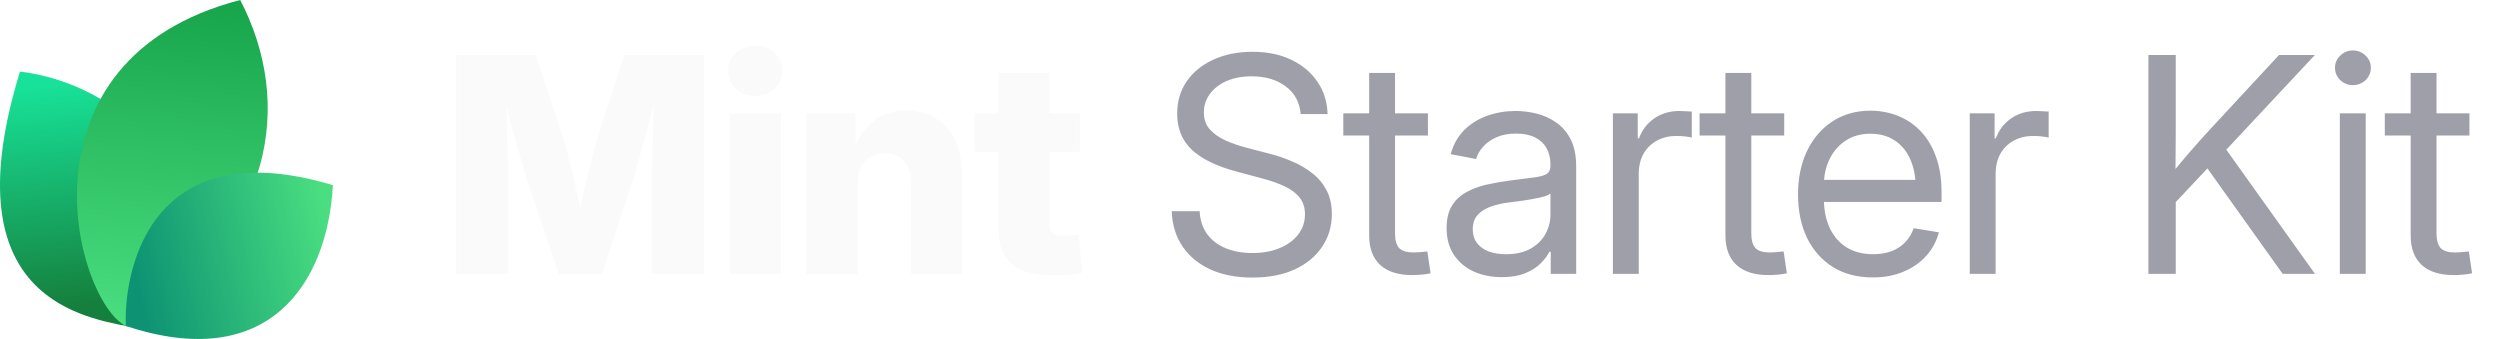
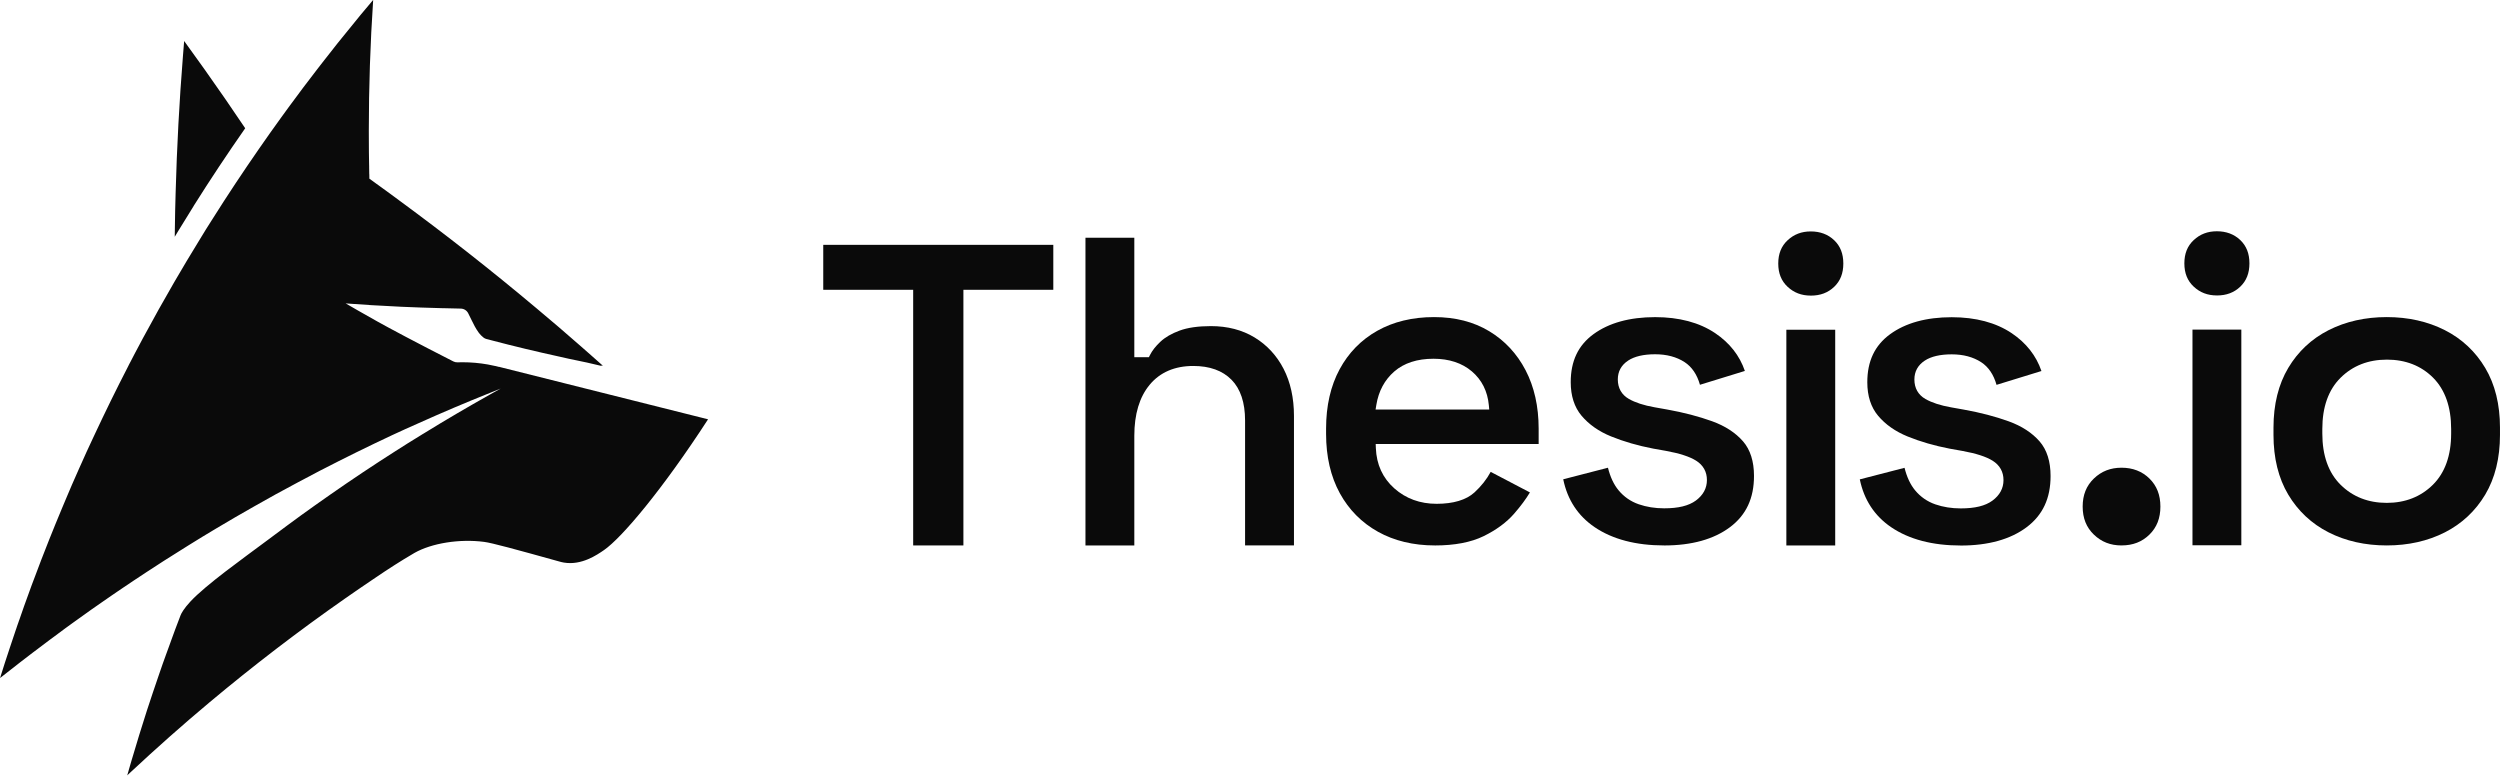
- <svg xmlns="http://www.w3.org/2000/svg" width="177" height="24" viewBox="0 0 177 24" fill="none">
-   <path d="M9.061 23.108C5.268 22.377 -3.391 20.627 1.417 5.064C9.634 6.099 16.973 14.064 9.061 23.108Z" fill="url(#paint0_linear_17557_2145)" />
-   <path d="M8.919 23.094C5.276 21.222 0.784 4.209 17.007 0C20.757 7.193 19.621 16.545 8.919 23.094Z" fill="url(#paint1_linear_17557_2145)" />
-   <path d="M8.914 23.079C8.735 19.882 10.159 9.085 23.57 13.111C23.181 20.123 18.984 26.418 8.914 23.079Z" fill="url(#paint2_linear_17557_2145)" />
-   <path d="M32.301 19.392V3.894H37.938L39.925 9.948C40.036 10.315 40.164 10.787 40.31 11.362C40.462 11.938 40.611 12.552 40.757 13.204C40.91 13.855 41.048 14.483 41.173 15.086C41.305 15.682 41.412 16.192 41.495 16.615H40.695C40.771 16.192 40.871 15.682 40.996 15.086C41.128 14.49 41.267 13.866 41.412 13.214C41.565 12.562 41.714 11.948 41.86 11.373C42.005 10.79 42.133 10.315 42.244 9.948L44.2 3.894H49.848V19.392H46.166V12.704C46.166 12.357 46.173 11.917 46.187 11.383C46.2 10.849 46.214 10.27 46.228 9.646C46.249 9.022 46.266 8.391 46.28 7.753C46.301 7.115 46.311 6.519 46.311 5.964H46.623C46.485 6.561 46.332 7.181 46.166 7.826C45.999 8.471 45.833 9.102 45.666 9.719C45.507 10.336 45.351 10.901 45.198 11.414C45.053 11.928 44.928 12.357 44.824 12.704L42.608 19.392H39.561L37.314 12.704C37.203 12.357 37.072 11.928 36.919 11.414C36.773 10.901 36.614 10.34 36.441 9.729C36.274 9.112 36.104 8.481 35.931 7.836C35.764 7.192 35.608 6.567 35.463 5.964H35.827C35.834 6.512 35.844 7.105 35.858 7.743C35.872 8.374 35.886 9.005 35.9 9.636C35.92 10.26 35.938 10.839 35.952 11.373C35.965 11.907 35.972 12.351 35.972 12.704V19.392H32.301ZM51.668 19.392V8.024H55.288V19.392H51.668ZM53.468 6.786C52.927 6.786 52.473 6.616 52.105 6.276C51.738 5.93 51.554 5.507 51.554 5.007C51.554 4.508 51.738 4.088 52.105 3.749C52.473 3.409 52.927 3.239 53.468 3.239C54.009 3.239 54.463 3.409 54.83 3.749C55.198 4.082 55.382 4.501 55.382 5.007C55.382 5.507 55.198 5.93 54.83 6.276C54.463 6.616 54.009 6.786 53.468 6.786ZM60.708 13.027V19.392H57.088V8.024H60.551L60.593 10.967H60.281C60.593 10.024 61.061 9.268 61.685 8.7C62.309 8.124 63.138 7.836 64.171 7.836C64.975 7.836 65.672 8.017 66.262 8.377C66.851 8.731 67.302 9.234 67.614 9.885C67.933 10.537 68.092 11.307 68.092 12.194V19.392H64.483V12.912C64.483 12.26 64.32 11.754 63.994 11.394C63.675 11.033 63.221 10.853 62.632 10.853C62.25 10.853 61.914 10.936 61.623 11.102C61.332 11.269 61.106 11.515 60.947 11.841C60.787 12.16 60.708 12.555 60.708 13.027ZM76.456 8.024V10.749H69.008V8.024H76.456ZM70.683 5.163H74.292V15.783C74.292 16.102 74.361 16.334 74.5 16.48C74.646 16.625 74.899 16.698 75.259 16.698C75.405 16.698 75.596 16.688 75.831 16.667C76.074 16.646 76.251 16.629 76.362 16.615L76.632 19.309C76.313 19.378 75.963 19.427 75.582 19.455C75.207 19.482 74.836 19.496 74.469 19.496C73.2 19.496 72.25 19.222 71.619 18.674C70.995 18.127 70.683 17.308 70.683 16.22V5.163Z" fill="#FAFAFA" />
-   <path d="M88.667 19.652C87.523 19.652 86.528 19.458 85.682 19.07C84.843 18.681 84.188 18.137 83.716 17.437C83.245 16.736 82.992 15.908 82.957 14.951H84.933C84.968 15.596 85.148 16.14 85.474 16.584C85.8 17.021 86.24 17.354 86.795 17.582C87.35 17.804 87.974 17.915 88.667 17.915C89.388 17.915 90.026 17.801 90.581 17.572C91.143 17.343 91.583 17.024 91.902 16.615C92.228 16.199 92.391 15.717 92.391 15.169C92.391 14.698 92.266 14.306 92.017 13.994C91.767 13.675 91.413 13.408 90.956 13.193C90.498 12.978 89.954 12.787 89.323 12.621L87.502 12.132C86.123 11.765 85.082 11.255 84.382 10.603C83.689 9.944 83.342 9.095 83.342 8.055C83.342 7.174 83.571 6.404 84.028 5.746C84.486 5.087 85.117 4.577 85.921 4.217C86.726 3.849 87.645 3.666 88.678 3.666C89.718 3.666 90.63 3.853 91.413 4.227C92.204 4.602 92.824 5.122 93.275 5.787C93.726 6.446 93.965 7.209 93.993 8.076H92.089C92.013 7.23 91.656 6.574 91.018 6.11C90.387 5.638 89.586 5.403 88.615 5.403C87.95 5.403 87.36 5.513 86.847 5.735C86.341 5.957 85.946 6.262 85.661 6.651C85.377 7.032 85.235 7.469 85.235 7.961C85.235 8.447 85.377 8.849 85.661 9.168C85.946 9.48 86.317 9.74 86.774 9.948C87.232 10.149 87.724 10.319 88.251 10.457L89.884 10.884C90.439 11.023 90.977 11.206 91.496 11.435C92.023 11.657 92.495 11.934 92.911 12.267C93.334 12.593 93.67 12.995 93.92 13.474C94.17 13.945 94.294 14.504 94.294 15.149C94.294 16.015 94.066 16.788 93.608 17.468C93.157 18.148 92.512 18.681 91.673 19.07C90.834 19.458 89.832 19.652 88.667 19.652ZM101.097 8.024V9.594H95.106V8.024H101.097ZM96.937 5.163H98.767V16.521C98.767 17 98.865 17.347 99.059 17.562C99.26 17.77 99.6 17.874 100.078 17.874C100.21 17.874 100.366 17.867 100.546 17.853C100.733 17.832 100.903 17.815 101.056 17.801L101.285 19.351C101.097 19.392 100.886 19.423 100.65 19.444C100.414 19.465 100.189 19.475 99.974 19.475C98.996 19.475 98.244 19.236 97.717 18.758C97.197 18.272 96.937 17.579 96.937 16.677V5.163ZM106.33 19.621C105.595 19.621 104.932 19.489 104.343 19.226C103.754 18.955 103.285 18.564 102.939 18.05C102.592 17.53 102.419 16.896 102.419 16.147C102.419 15.495 102.547 14.965 102.804 14.556C103.06 14.146 103.403 13.828 103.833 13.599C104.263 13.363 104.742 13.186 105.269 13.068C105.796 12.95 106.333 12.857 106.881 12.787C107.574 12.69 108.132 12.617 108.555 12.569C108.978 12.52 109.287 12.441 109.481 12.33C109.675 12.212 109.772 12.014 109.772 11.737V11.654C109.772 11.203 109.679 10.815 109.492 10.489C109.311 10.163 109.041 9.91 108.68 9.729C108.32 9.549 107.872 9.459 107.338 9.459C106.805 9.459 106.34 9.546 105.945 9.719C105.556 9.892 105.241 10.118 104.998 10.395C104.755 10.665 104.593 10.953 104.509 11.258L102.71 10.915C102.897 10.222 103.22 9.65 103.677 9.199C104.135 8.748 104.679 8.412 105.31 8.19C105.941 7.968 106.607 7.857 107.307 7.857C107.8 7.857 108.295 7.92 108.795 8.044C109.301 8.169 109.765 8.381 110.188 8.679C110.611 8.97 110.951 9.369 111.208 9.875C111.464 10.374 111.593 11.005 111.593 11.768V19.392H109.793V17.822H109.7C109.568 18.085 109.363 18.359 109.086 18.643C108.809 18.921 108.444 19.153 107.994 19.34C107.543 19.527 106.988 19.621 106.33 19.621ZM106.621 17.998C107.321 17.998 107.904 17.867 108.368 17.603C108.84 17.333 109.19 16.986 109.419 16.563C109.654 16.133 109.772 15.682 109.772 15.211V13.692C109.703 13.769 109.554 13.841 109.325 13.911C109.096 13.973 108.829 14.032 108.524 14.088C108.226 14.143 107.921 14.192 107.609 14.233C107.304 14.275 107.033 14.309 106.798 14.337C106.354 14.393 105.938 14.49 105.549 14.628C105.168 14.76 104.86 14.954 104.624 15.211C104.388 15.467 104.27 15.811 104.27 16.241C104.27 16.615 104.367 16.934 104.561 17.198C104.762 17.461 105.04 17.662 105.393 17.801C105.747 17.933 106.156 17.998 106.621 17.998ZM114.193 19.392V8.024H115.951V9.792H116.045C116.253 9.209 116.61 8.741 117.116 8.388C117.622 8.034 118.219 7.857 118.905 7.857C119.058 7.857 119.217 7.864 119.384 7.878C119.55 7.885 119.682 7.892 119.779 7.899V9.74C119.716 9.719 119.578 9.695 119.363 9.667C119.155 9.639 118.922 9.625 118.666 9.625C118.174 9.625 117.726 9.733 117.324 9.948C116.922 10.163 116.603 10.471 116.367 10.874C116.138 11.276 116.024 11.758 116.024 12.319V19.392H114.193ZM126.322 8.024V9.594H120.33V8.024H126.322ZM122.161 5.163H123.992V16.521C123.992 17 124.089 17.347 124.283 17.562C124.484 17.77 124.824 17.874 125.302 17.874C125.434 17.874 125.59 17.867 125.77 17.853C125.958 17.832 126.127 17.815 126.28 17.801L126.509 19.351C126.322 19.392 126.11 19.423 125.874 19.444C125.639 19.465 125.413 19.475 125.198 19.475C124.221 19.475 123.468 19.236 122.941 18.758C122.421 18.272 122.161 17.579 122.161 16.677V5.163ZM132.604 19.642C131.502 19.642 130.555 19.396 129.765 18.903C128.974 18.404 128.364 17.714 127.934 16.834C127.511 15.946 127.3 14.927 127.3 13.775C127.3 12.611 127.511 11.584 127.934 10.697C128.364 9.802 128.964 9.102 129.734 8.596C130.51 8.089 131.408 7.836 132.428 7.836C133.1 7.836 133.738 7.954 134.341 8.19C134.952 8.426 135.489 8.783 135.954 9.261C136.425 9.74 136.793 10.343 137.056 11.071C137.327 11.792 137.462 12.645 137.462 13.63V14.296H128.433V12.735H136.463L135.631 13.297C135.631 12.541 135.506 11.876 135.257 11.3C135.007 10.725 134.643 10.277 134.165 9.958C133.686 9.632 133.107 9.469 132.428 9.469C131.748 9.469 131.162 9.632 130.67 9.958C130.177 10.284 129.796 10.725 129.526 11.279C129.262 11.827 129.13 12.441 129.13 13.12V14.046C129.13 14.864 129.273 15.572 129.557 16.168C129.841 16.757 130.243 17.211 130.763 17.53C131.283 17.842 131.901 17.998 132.615 17.998C133.093 17.998 133.523 17.929 133.905 17.79C134.293 17.645 134.619 17.433 134.882 17.156C135.153 16.879 135.354 16.546 135.486 16.157L137.275 16.449C137.108 17.08 136.81 17.634 136.38 18.113C135.95 18.591 135.413 18.966 134.768 19.236C134.123 19.507 133.402 19.642 132.604 19.642ZM139.459 19.392V8.024H141.217V9.792H141.311C141.519 9.209 141.876 8.741 142.382 8.388C142.888 8.034 143.485 7.857 144.171 7.857C144.324 7.857 144.483 7.864 144.649 7.878C144.816 7.885 144.948 7.892 145.045 7.899V9.74C144.982 9.719 144.844 9.695 144.629 9.667C144.421 9.639 144.188 9.625 143.932 9.625C143.439 9.625 142.992 9.733 142.59 9.948C142.188 10.163 141.869 10.471 141.633 10.874C141.404 11.276 141.29 11.758 141.29 12.319V19.392H139.459ZM153.429 14.961V12.715C153.783 12.257 154.136 11.82 154.49 11.404C154.844 10.981 155.204 10.565 155.572 10.156C155.939 9.74 156.314 9.327 156.695 8.918L161.355 3.894H163.893L157.277 10.967H157.184L153.429 14.961ZM152.108 19.392V3.894H154.043V9.241L154.022 12.559L154.043 13.505V19.392H152.108ZM161.615 19.392L155.967 11.477L157.173 9.969L163.903 19.392H161.615ZM165.661 19.392V8.024H167.492V19.392H165.661ZM166.587 6.027C166.24 6.027 165.942 5.909 165.692 5.673C165.443 5.43 165.318 5.139 165.318 4.799C165.318 4.459 165.443 4.172 165.692 3.936C165.942 3.693 166.24 3.572 166.587 3.572C166.934 3.572 167.232 3.693 167.482 3.936C167.731 4.172 167.856 4.459 167.856 4.799C167.856 5.139 167.731 5.43 167.482 5.673C167.232 5.909 166.934 6.027 166.587 6.027ZM174.836 8.024V9.594H168.844V8.024H174.836ZM170.675 5.163H172.506V16.521C172.506 17 172.603 17.347 172.797 17.562C172.998 17.77 173.338 17.874 173.816 17.874C173.948 17.874 174.104 17.867 174.284 17.853C174.472 17.832 174.641 17.815 174.794 17.801L175.023 19.351C174.836 19.392 174.624 19.423 174.388 19.444C174.153 19.465 173.927 19.475 173.712 19.475C172.735 19.475 171.982 19.236 171.455 18.758C170.935 18.272 170.675 17.579 170.675 16.677V5.163Z" fill="#9F9FA9" />
+ <svg xmlns="http://www.w3.org/2000/svg" id="Layer_2" data-name="Layer 2" viewBox="0 0 1256.33 390.04">
  <defs>
-     <linearGradient id="paint0_linear_17557_2145" x1="3.776" y1="5.916" x2="5.232" y2="21.559" gradientUnits="userSpaceOnUse">
-       <stop stop-color="#18E299" />
-       <stop offset="1" stop-color="#15803D" />
-     </linearGradient>
-     <linearGradient id="paint1_linear_17557_2145" x1="12.171" y1="-0.718" x2="10.19" y2="22.983" gradientUnits="userSpaceOnUse">
-       <stop stop-color="#16A34A" />
-       <stop offset="1" stop-color="#4ADE80" />
-     </linearGradient>
-     <linearGradient id="paint2_linear_17557_2145" x1="23.133" y1="15.353" x2="9.338" y2="18.52" gradientUnits="userSpaceOnUse">
-       <stop stop-color="#4ADE80" />
-       <stop offset="1" stop-color="#0D9373" />
-     </linearGradient>
+     <style>
+       .cls-1 {
+         fill: #0a0a0a;
+         stroke-width: 0px;
+       }
+     </style>
  </defs>
+   <g id="Layer_1-2" data-name="Layer 1">
+     <g>
+       <g>
+         <polygon class="cls-1" points="458.9 274.1 458.9 145.63 413.71 145.63 413.71 123.04 529.32 123.04 529.32 145.63 484.14 145.63 484.14 274.1 458.9 274.1" />
+         <path class="cls-1" d="M625.69,274.1v-62.81c0-8.96-2.29-15.84-6.8-20.44-4.53-4.61-11-6.94-19.22-6.94-9.34,0-16.72,3.18-21.93,9.45-5.12,6.16-7.71,14.78-7.71,25.64v55.11h-24.55V119.47h24.55v60.05h7.32l.55-1.11c1.1-2.2,2.86-4.45,5.25-6.69,2.36-2.22,5.6-4.1,9.63-5.58,4.06-1.5,9.36-2.26,15.74-2.26,8.35,0,15.73,1.92,21.96,5.71,6.22,3.79,11.12,9.09,14.56,15.75,3.46,6.7,5.22,14.67,5.22,23.67v65.08h-24.55Z" />
+         <path class="cls-1" d="M721.05,274.1c-10.79,0-20.41-2.32-28.6-6.89-8.16-4.55-14.61-11.07-19.16-19.38-4.57-8.35-6.89-18.36-6.89-29.75v-2.72c0-11.39,2.28-21.41,6.79-29.76,4.48-8.31,10.85-14.83,18.94-19.37,8.12-4.57,17.7-6.88,28.48-6.88s19.94,2.38,27.75,7.08c7.8,4.69,13.95,11.29,18.29,19.61,4.36,8.36,6.57,18.23,6.57,29.33v7.74h-81.89l.08,2.08c.32,8.23,3.44,15.04,9.28,20.23,5.79,5.15,12.94,7.76,21.27,7.76s14.89-1.93,19.03-5.74c3.39-3.12,6.12-6.58,8.13-10.31l19.71,10.33c-1.97,3.3-4.63,6.89-7.93,10.68-3.81,4.38-8.97,8.18-15.34,11.3-6.35,3.1-14.59,4.67-24.5,4.67ZM720.37,180.28c-8.16,0-14.78,2.15-19.67,6.38-4.88,4.23-7.92,9.89-9.05,16.83l-.38,2.32h57.12l-.2-2.19c-.65-7-3.52-12.71-8.51-16.97-4.96-4.23-11.46-6.37-19.31-6.37Z" />
+         <path class="cls-1" d="M836.29,274.1c-14.18,0-25.93-3.09-34.91-9.17-8.37-5.67-13.69-13.76-15.81-24.07l22.48-5.81c1.15,4.64,2.93,8.43,5.28,11.28,2.72,3.3,6.14,5.68,10.18,7.08,3.89,1.35,8.19,2.04,12.78,2.04,7.16,0,12.36-1.28,15.92-3.9,3.7-2.73,5.57-6.2,5.57-10.33s-1.84-7.47-5.47-9.74c-3.27-2.04-8.24-3.65-15.21-4.92l-6.35-1.13c-7.66-1.47-14.78-3.53-21.13-6.12-6.16-2.5-11.16-6.01-14.86-10.42-3.6-4.29-5.42-9.95-5.42-16.84,0-10.6,3.73-18.48,11.42-24.11,7.77-5.68,18.2-8.57,31-8.57,12.07,0,22.22,2.71,30.16,8.04,7.28,4.9,12.3,11.29,14.93,19l-22.57,6.95c-1.46-5.17-4.05-8.99-7.71-11.38-4.02-2.62-9-3.95-14.8-3.95s-10.38,1.06-13.56,3.16c-3.45,2.27-5.21,5.47-5.21,9.49,0,4.32,1.91,7.7,5.54,9.78,3.2,1.84,7.54,3.26,12.89,4.2l6.34,1.13c8.31,1.48,15.94,3.48,22.67,5.92,6.52,2.36,11.73,5.76,15.49,10.08,3.66,4.22,5.51,10.06,5.51,17.38,0,11.22-3.93,19.63-12.01,25.71-8.14,6.12-19.29,9.23-33.13,9.23Z" />
+         <path class="cls-1" d="M897.7,274.1v-108.4h24.55v108.4h-24.55ZM909.98,148.55c-4.66,0-8.47-1.45-11.66-4.44-3.16-2.95-4.69-6.78-4.69-11.68s1.53-8.73,4.69-11.68c3.2-2.99,7.01-4.45,11.66-4.45s8.64,1.45,11.76,4.43c3.09,2.96,4.59,6.78,4.59,11.7s-1.5,8.74-4.59,11.7c-3.12,2.98-6.97,4.43-11.76,4.43Z" />
+         <path class="cls-1" d="M985.33,274.14c-14.18,0-25.93-3.09-34.91-9.17-8.37-5.67-13.69-13.76-15.81-24.07l22.48-5.81c1.15,4.64,2.93,8.43,5.28,11.28,2.72,3.3,6.14,5.68,10.18,7.08,3.89,1.35,8.19,2.04,12.78,2.04,7.16,0,12.36-1.28,15.92-3.9,3.7-2.73,5.57-6.2,5.57-10.33s-1.84-7.47-5.47-9.74c-3.27-2.04-8.24-3.65-15.21-4.92l-6.35-1.13c-7.66-1.47-14.78-3.53-21.13-6.12-6.16-2.51-11.16-6.01-14.86-10.42-3.6-4.29-5.42-9.95-5.42-16.84,0-10.6,3.73-18.48,11.42-24.11,7.77-5.68,18.2-8.57,31-8.57,12.07,0,22.22,2.71,30.16,8.04,7.28,4.9,12.3,11.29,14.93,19l-22.57,6.95c-1.46-5.17-4.05-8.99-7.71-11.38-4.02-2.62-9-3.95-14.8-3.95s-10.38,1.06-13.56,3.16c-3.45,2.27-5.21,5.47-5.21,9.49,0,4.32,1.91,7.7,5.54,9.78,3.2,1.84,7.54,3.26,12.89,4.2l6.34,1.13c8.31,1.48,15.94,3.48,22.67,5.92,6.51,2.36,11.73,5.76,15.49,10.08,3.66,4.22,5.51,10.06,5.51,17.38,0,11.22-3.93,19.63-12.01,25.71-8.14,6.12-19.29,9.23-33.13,9.23Z" />
+         <path class="cls-1" d="M1066.14,274.1c-5.56,0-10.1-1.78-13.91-5.45-3.78-3.64-5.62-8.25-5.62-14.08s1.84-10.44,5.62-14.08c3.8-3.66,8.35-5.45,13.91-5.45s10.28,1.78,14.01,5.43c3.71,3.65,5.52,8.26,5.52,14.1s-1.81,10.45-5.52,14.09c-3.73,3.66-8.31,5.43-14.01,5.43Z" />
+         <path class="cls-1" d="M1101.79,274.02v-108.4h24.55v108.4h-24.55ZM1114.06,148.47c-4.66,0-8.47-1.45-11.66-4.44-3.16-2.95-4.69-6.78-4.69-11.68s1.53-8.73,4.69-11.68c3.19-2.99,7.01-4.45,11.66-4.45s8.64,1.45,11.76,4.43c3.09,2.96,4.59,6.79,4.59,11.7s-1.5,8.74-4.59,11.7c-3.12,2.98-6.96,4.43-11.76,4.43Z" />
+         <path class="cls-1" d="M1199.41,274.1c-10.81,0-20.65-2.21-29.23-6.58-8.53-4.34-15.35-10.72-20.26-18.96-4.93-8.26-7.42-18.36-7.42-30.02v-3.63c0-11.67,2.5-21.77,7.42-30.02,4.91-8.24,11.73-14.62,20.26-18.96,8.59-4.37,18.42-6.58,29.23-6.58s20.64,2.21,29.23,6.58c8.53,4.34,15.35,10.72,20.26,18.96,4.93,8.26,7.42,18.36,7.42,30.02v3.63c0,11.66-2.5,21.76-7.42,30.02-4.92,8.24-11.74,14.62-20.26,18.96-8.59,4.37-18.43,6.58-29.23,6.58ZM1199.41,180.73c-9.27,0-17.06,3.05-23.16,9.07-6.11,6.03-9.21,14.7-9.21,25.78v2.27c0,11.08,3.1,19.76,9.21,25.79,6.1,6.02,13.89,9.07,23.16,9.07s17.06-3.05,23.16-9.07c6.11-6.03,9.21-14.71,9.21-25.79v-2.27c0-11.08-3.06-19.75-9.08-25.78-6.03-6.03-13.86-9.08-23.28-9.08Z" />
+       </g>
+       <g id="Layer_1-2" data-name="Layer 1-2">
+         <g>
+           <path class="cls-1" d="M97.37,103.41c8.31-13.22,16.93-26.19,25.85-38.96-6.68-9.97-13.51-19.82-20.43-29.59-3.4-4.77-6.8-9.52-10.25-14.26-.23,2.55-.45,5.09-.61,7.64-1.82,22.71-3.04,45.59-3.67,68.64-.2,6.06-.31,12.16-.39,18.25-.03,1.26-.05,2.55-.05,3.85.59-1.01,1.21-2.05,1.85-3.06,2.53-4.19,5.11-8.36,7.72-12.5h0Z" />
+           <path class="cls-1" d="M250.78,184.39c-.46-.12-.92-.24-1.38-.35l-.52-.13.03.03c-1.25-.29-2.5-.56-3.77-.78-4.15-.73-8.45-1.12-12.83-1.12-.25,0-.54,0-.79.02h-.11s-.5,0-1.56.03c-.71.01-1.41-.14-2.05-.47-18.56-9.44-32.27-16.77-37.85-19.89-4.98-2.77-10.27-5.81-10.27-5.81-2-1.12-3.99-2.27-5.97-3.45,1.37.11,2.77.2,4.18.29,2.89.23,5.79.42,8.7.59.84.05,1.71.11,2.59.14h.03c4.15.25,8.34.48,12.5.67,3.29.14,6.6.29,9.88.39,3.76.14,7.5.25,11.26.34.05.03.09.03.14,0h.54c2.66.09,5.33.14,8,.19,1.61.02,3.07.94,3.78,2.39.71,1.45,1.32,2.66,1.74,3.52,1.05,2.14,1.91,3.92,3.45,6.08,0,0,2.02,2.78,3.77,3.24.47.12.94.24,1.43.36.34.11.7.2,1.06.29,11.51,3.04,23.13,5.81,34.81,8.36,2.75.65,5.5,1.24,8.28,1.8,1.66.36,3.29.7,4.94,1.04h.03c2.5.59,4.97,1.15,7.47,1.74-.09-.09-.14-.16-.2-.25.31.05.59.11.9.16-1.94-1.76-3.9-3.51-5.87-5.2-1.71-1.55-3.42-3.06-5.14-4.52-7.38-6.49-14.82-12.86-22.34-19.14-22.34-18.76-45.31-36.83-68.87-54.12-4.01-2.97-8.02-5.92-12.07-8.81-.03-.03-.09-.05-.11-.09-.99-.7-2-1.44-2.97-2.14-.03-.73-.03-1.46-.03-2.19-.03-.05-.03-.09-.03-.14-.03-1.06-.05-2.16-.05-3.26v-.54c-.03-.48-.03-.95-.03-1.44-.03-1.91-.05-3.85-.09-5.76-.03-3.51-.05-7.05-.05-10.56,0-22.16.73-44.16,2.19-65.94-2,2.39-4.01,4.77-6.04,7.19-.2.25-.42.54-.65.79-.05.09-.14.16-.2.25-2.92,3.54-5.81,7.1-8.67,10.67-.81.95-1.57,1.94-2.34,2.89-2.59,3.23-5.14,6.49-7.66,9.75-.87,1.1-1.71,2.19-2.55,3.29-2.36,3.06-4.71,6.15-7.07,9.26-1.1,1.49-2.21,2.97-3.31,4.46-2.64,3.54-5.28,7.1-7.86,10.7-3.74,5.16-7.41,10.36-11.03,15.58-8.02,11.57-15.83,23.31-23.33,35.23-2.25,3.48-4.44,7.02-6.57,10.56-2.21,3.56-4.37,7.13-6.51,10.72-2.05,3.4-4.05,6.8-6.01,10.2-.16.25-.31.48-.42.73-5.1,8.78-10.05,17.66-14.88,26.62-.12.23-.25.45-.37.67-.05.09-.09.16-.14.25-.03.03-.03.05-.05.09-.16.31-.33.62-.49.93-.35.66-.7,1.33-1.05,1.98-.82,1.55-1.66,3.08-2.47,4.64-.76,1.44-1.49,2.84-2.21,4.26-.23.39-.45.81-.65,1.21-.29.54-.55,1.1-.82,1.64-2.87,5.57-5.7,11.17-8.46,16.81-1.38,2.78-2.72,5.59-4.07,8.4-1.04,2.13-2.05,4.29-3.05,6.44-.65,1.37-1.28,2.74-1.93,4.11-1.09,2.32-2.18,4.64-3.24,6.97-.81,1.8-1.62,3.62-2.44,5.45-.39.87-.79,1.74-1.18,2.61-1.21,2.75-2.41,5.5-3.65,8.28-.39.99-.81,1.94-1.24,2.92-.52,1.18-1.02,2.39-1.53,3.6-.73,1.72-1.46,3.44-2.17,5.16-.04.11-.1.22-.14.33-1.12,2.66-2.21,5.34-3.31,8-.44,1.04-.84,2.1-1.27,3.16-.59,1.47-1.19,2.94-1.79,4.42-.02.04-.04.1-.05.14-1.35,3.34-2.66,6.74-3.96,10.11-.03.02-.03.09-.05.11,0,.02-.03.02-.03.05-.05.14-.11.29-.14.42-.31.8-.6,1.59-.9,2.39-.7,1.82-1.39,3.65-2.07,5.48-.52,1.36-1.04,2.73-1.55,4.09-1.35,3.62-2.66,7.27-3.96,10.92v.02c-.7,1.96-1.4,3.95-2.07,5.94-.05.16-.11.31-.16.48-.03.03-.05.09-.05.11-.03.09-.05.16-.09.25-.09.16-.14.36-.2.54s-.11.34-.16.5c-.03.09-.05.16-.09.25-.09.25-.2.54-.29.81-.03.09-.07.18-.09.25l-.2.58c-.03.11-.07.21-.11.32-.03.03-.03.09-.03.11-.05.11-.09.25-.14.39v.03c-.03.11-.05.2-.11.34-.03.09-.05.2-.11.29-.11.34-.23.65-.34.99-.16.48-.31.95-.48,1.44-.3.86-.58,1.72-.87,2.59-.36,1.06-.71,2.14-1.07,3.2-.13.42-.29.83-.42,1.25-1.69,5.04-3.32,10.09-4.89,15.16h0c3.4-2.69,6.82-5.38,10.25-8.02,2.01-1.58,4.02-3.09,6.05-4.64.08-.05.16-.12.24-.19.15-.11.32-.21.47-.34,2.81-2.14,5.61-4.26,8.45-6.37.93-.7,1.85-1.37,2.78-2.05,1.22-.91,2.41-1.81,3.63-2.7.32-.23.64-.47.95-.7,1.1-.8,2.19-1.6,3.3-2.4,3.21-2.32,6.44-4.64,9.67-6.92,1.82-1.27,3.66-2.55,5.5-3.83,1.58-1.1,3.15-2.19,4.74-3.28,1.04-.72,2.08-1.45,3.16-2.16.88-.61,1.75-1.19,2.64-1.79,1.75-1.18,3.51-2.37,5.27-3.54,2.16-1.45,4.33-2.88,6.51-4.3l1.87-1.22s.05-.03.08-.04c.03-.02.07-.04.1-.07,2.07-1.35,4.13-2.71,6.23-4.05.48-.31.96-.61,1.45-.92,3.78-2.41,7.59-4.81,11.41-7.18,4.57-2.86,9.21-5.67,13.87-8.45,6.26-3.74,12.57-7.41,18.95-11.01,7.25-4.15,14.57-8.17,21.93-12.07,3.85-2.07,7.7-4.1,11.53-6.1h.03c11.91-6.15,23.92-12.07,36.1-17.77,4.3-2,8.62-3.96,12.97-5.87,11.91-5.36,23.94-10.47,36.1-15.33,1.8-.73,3.56-1.46,5.36-2.16-1.8.99-3.6,2-5.39,3-11.28,6.35-22.46,12.88-33.46,19.68-.16.11-.36.22-.54.31-.09.05-.16.11-.25.16-.03.03-.05.03-.09.05,0,0-.03,0-.03.03-4.52,2.72-8.92,5.54-13.36,8.36-10.97,6.99-21.82,14.23-32.48,21.67-2.52,1.74-5.05,3.51-7.55,5.31-4.77,3.37-9.49,6.8-14.17,10.27-4.88,3.63-7.52,5.6-10.14,7.55-11.88,8.88-30.65,22.2-38.51,30.68-3.14,3.38-4.52,5.84-4.91,6.87-.9,2.34-1.79,4.68-2.67,7.03-.7,1.89-1.4,3.74-2.05,5.61-.16.44-.32.89-.48,1.34-.58,1.58-1.16,3.17-1.73,4.75-.1.29-.21.56-.31.84-.56,1.55-1.13,3.11-1.69,4.69-.7,2-1.4,3.99-2.07,5.99-.71,2.04-1.39,4.07-2.08,6.11-.3.87-.58,1.73-.88,2.6-1.01,2.99-2.01,5.99-2.99,9.01v.02c-.03.11-.05.23-.11.34-1.01,3.08-1.96,6.19-2.93,9.31-.21.66-.42,1.32-.62,1.97-.04.13-.09.27-.13.41-1.21,3.92-2.39,7.83-3.54,11.76-.05.18-.11.34-.16.5-.54,1.8-1.06,3.6-1.57,5.39-.05.2-.11.42-.16.61-.23.7-.43,1.4-.61,2.1-.12.47-.11.46.05-.02.5-.47,1.01-.93,1.51-1.4,12.93-12.07,26.15-23.81,39.73-35.18,21.96-18.38,44.72-35.85,68.24-52.27,4.52-3.18,9.09-6.28,13.66-9.37,2.95-2,4.42-2.99,6.26-4.21,7.04-4.64,13.23-8.35,14.87-9.27,8.67-4.91,22.63-7.15,34.98-5.55,4.09.53,15.47,3.65,38.04,9.93.45.12,1.14.32,2.1.48,8.88,1.48,16.6-3.86,20.16-6.31,8.84-6.11,29.15-30.09,52.25-65.68v-.02l-104.92-26.34-.05-.08Z" />
+         </g>
+       </g>
+     </g>
+   </g>
</svg>
